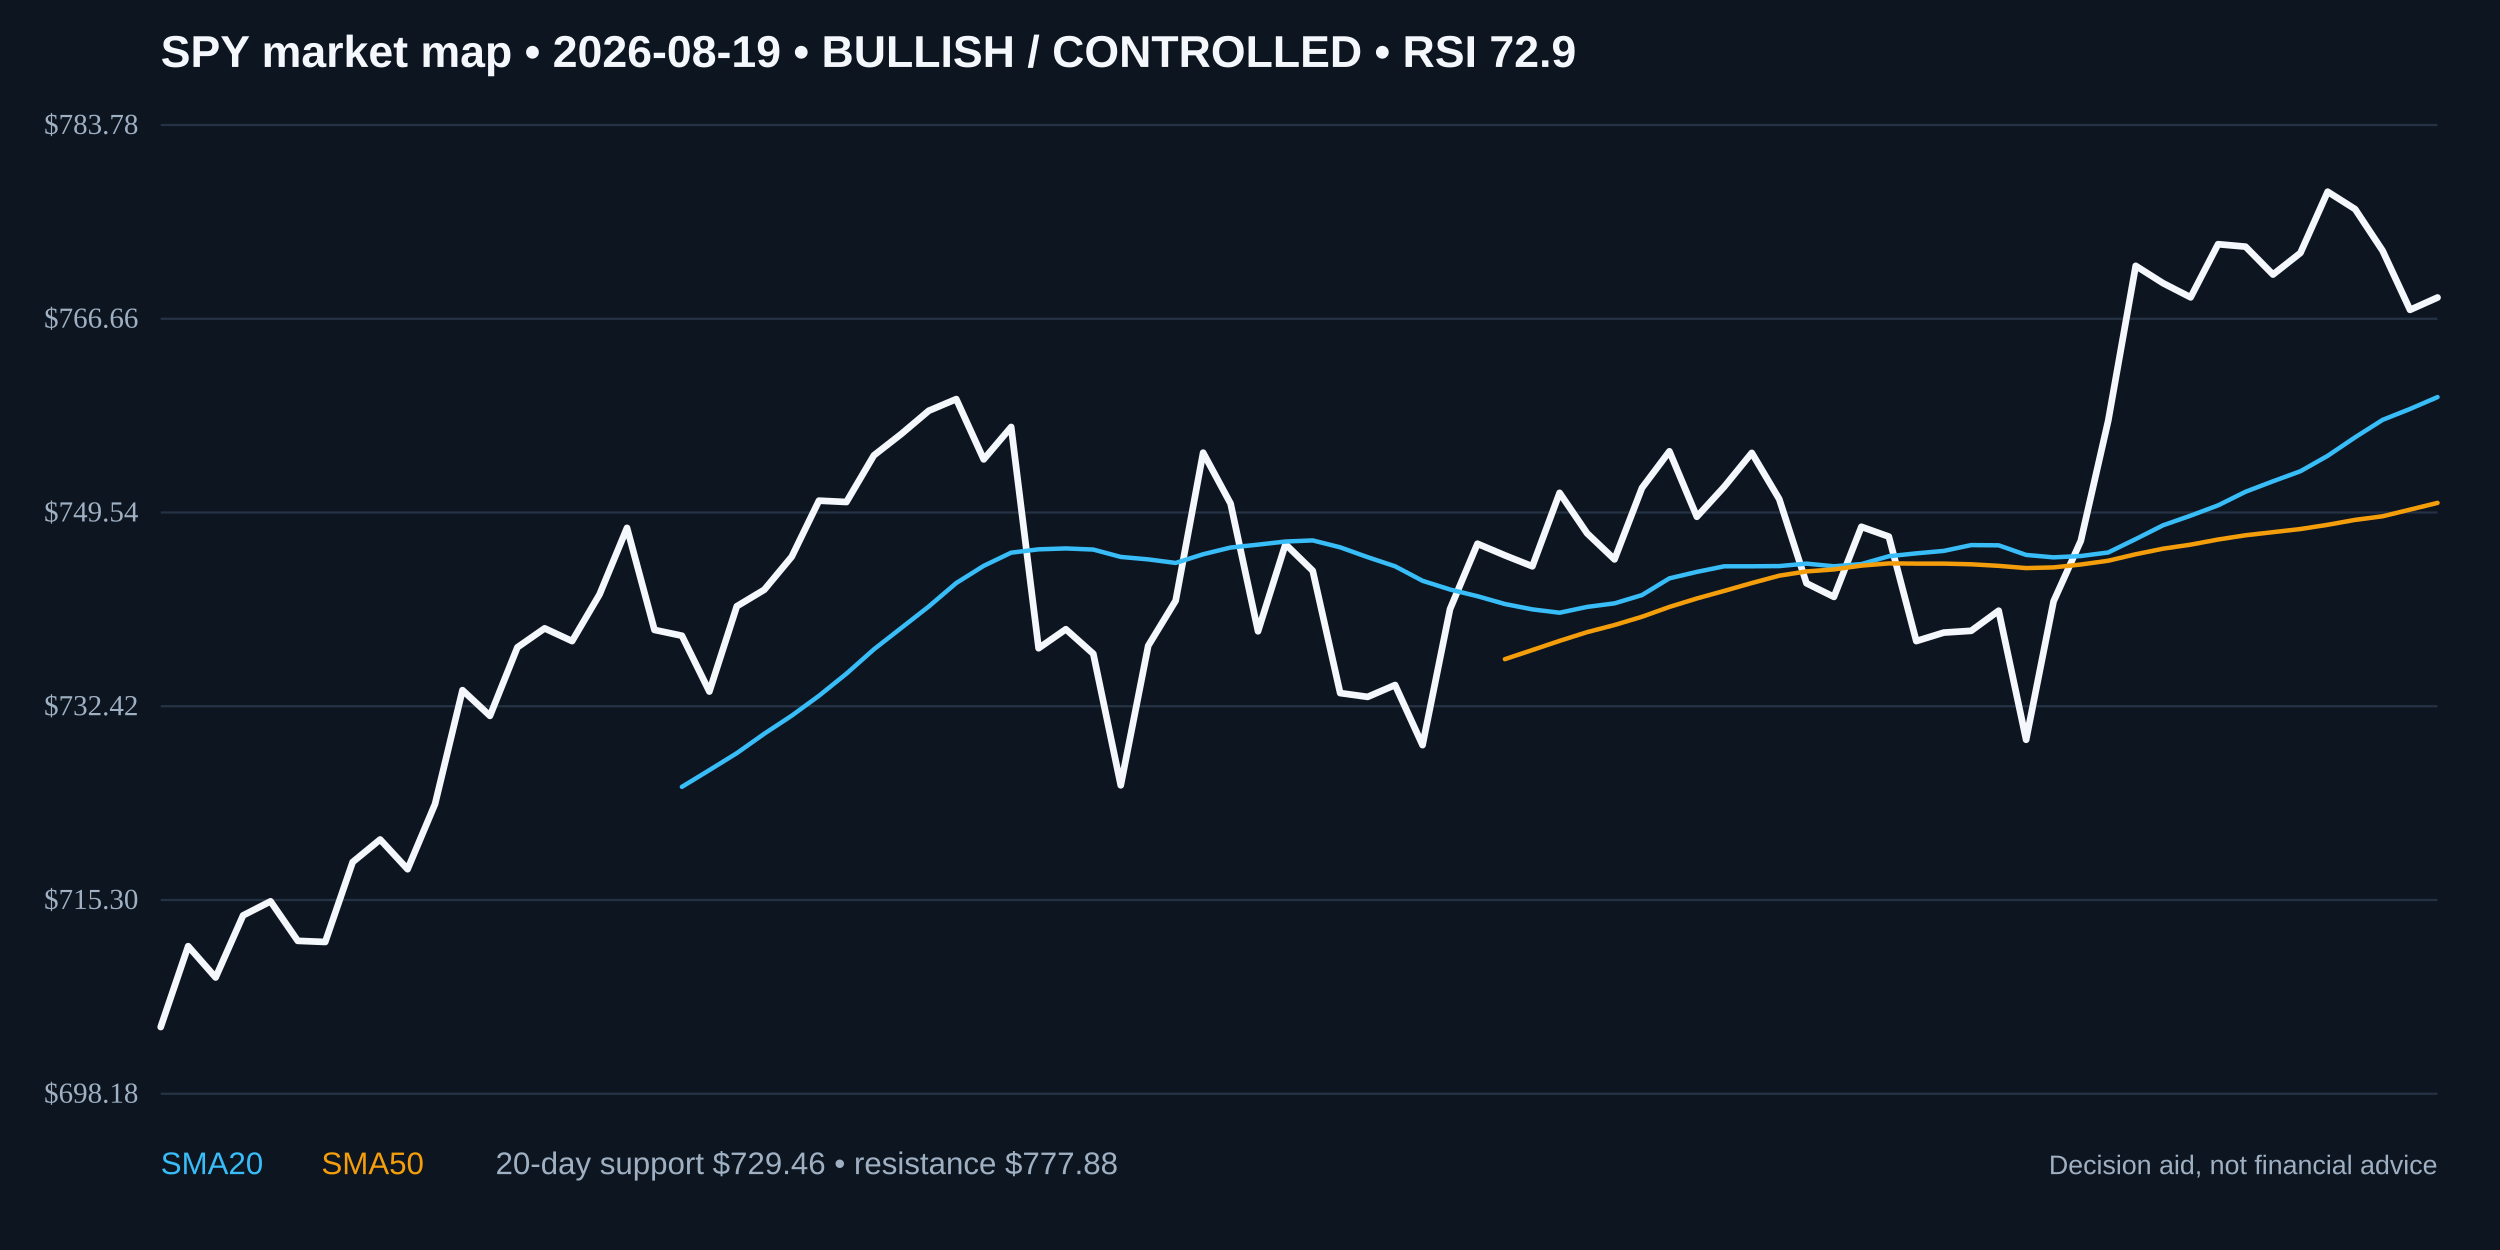
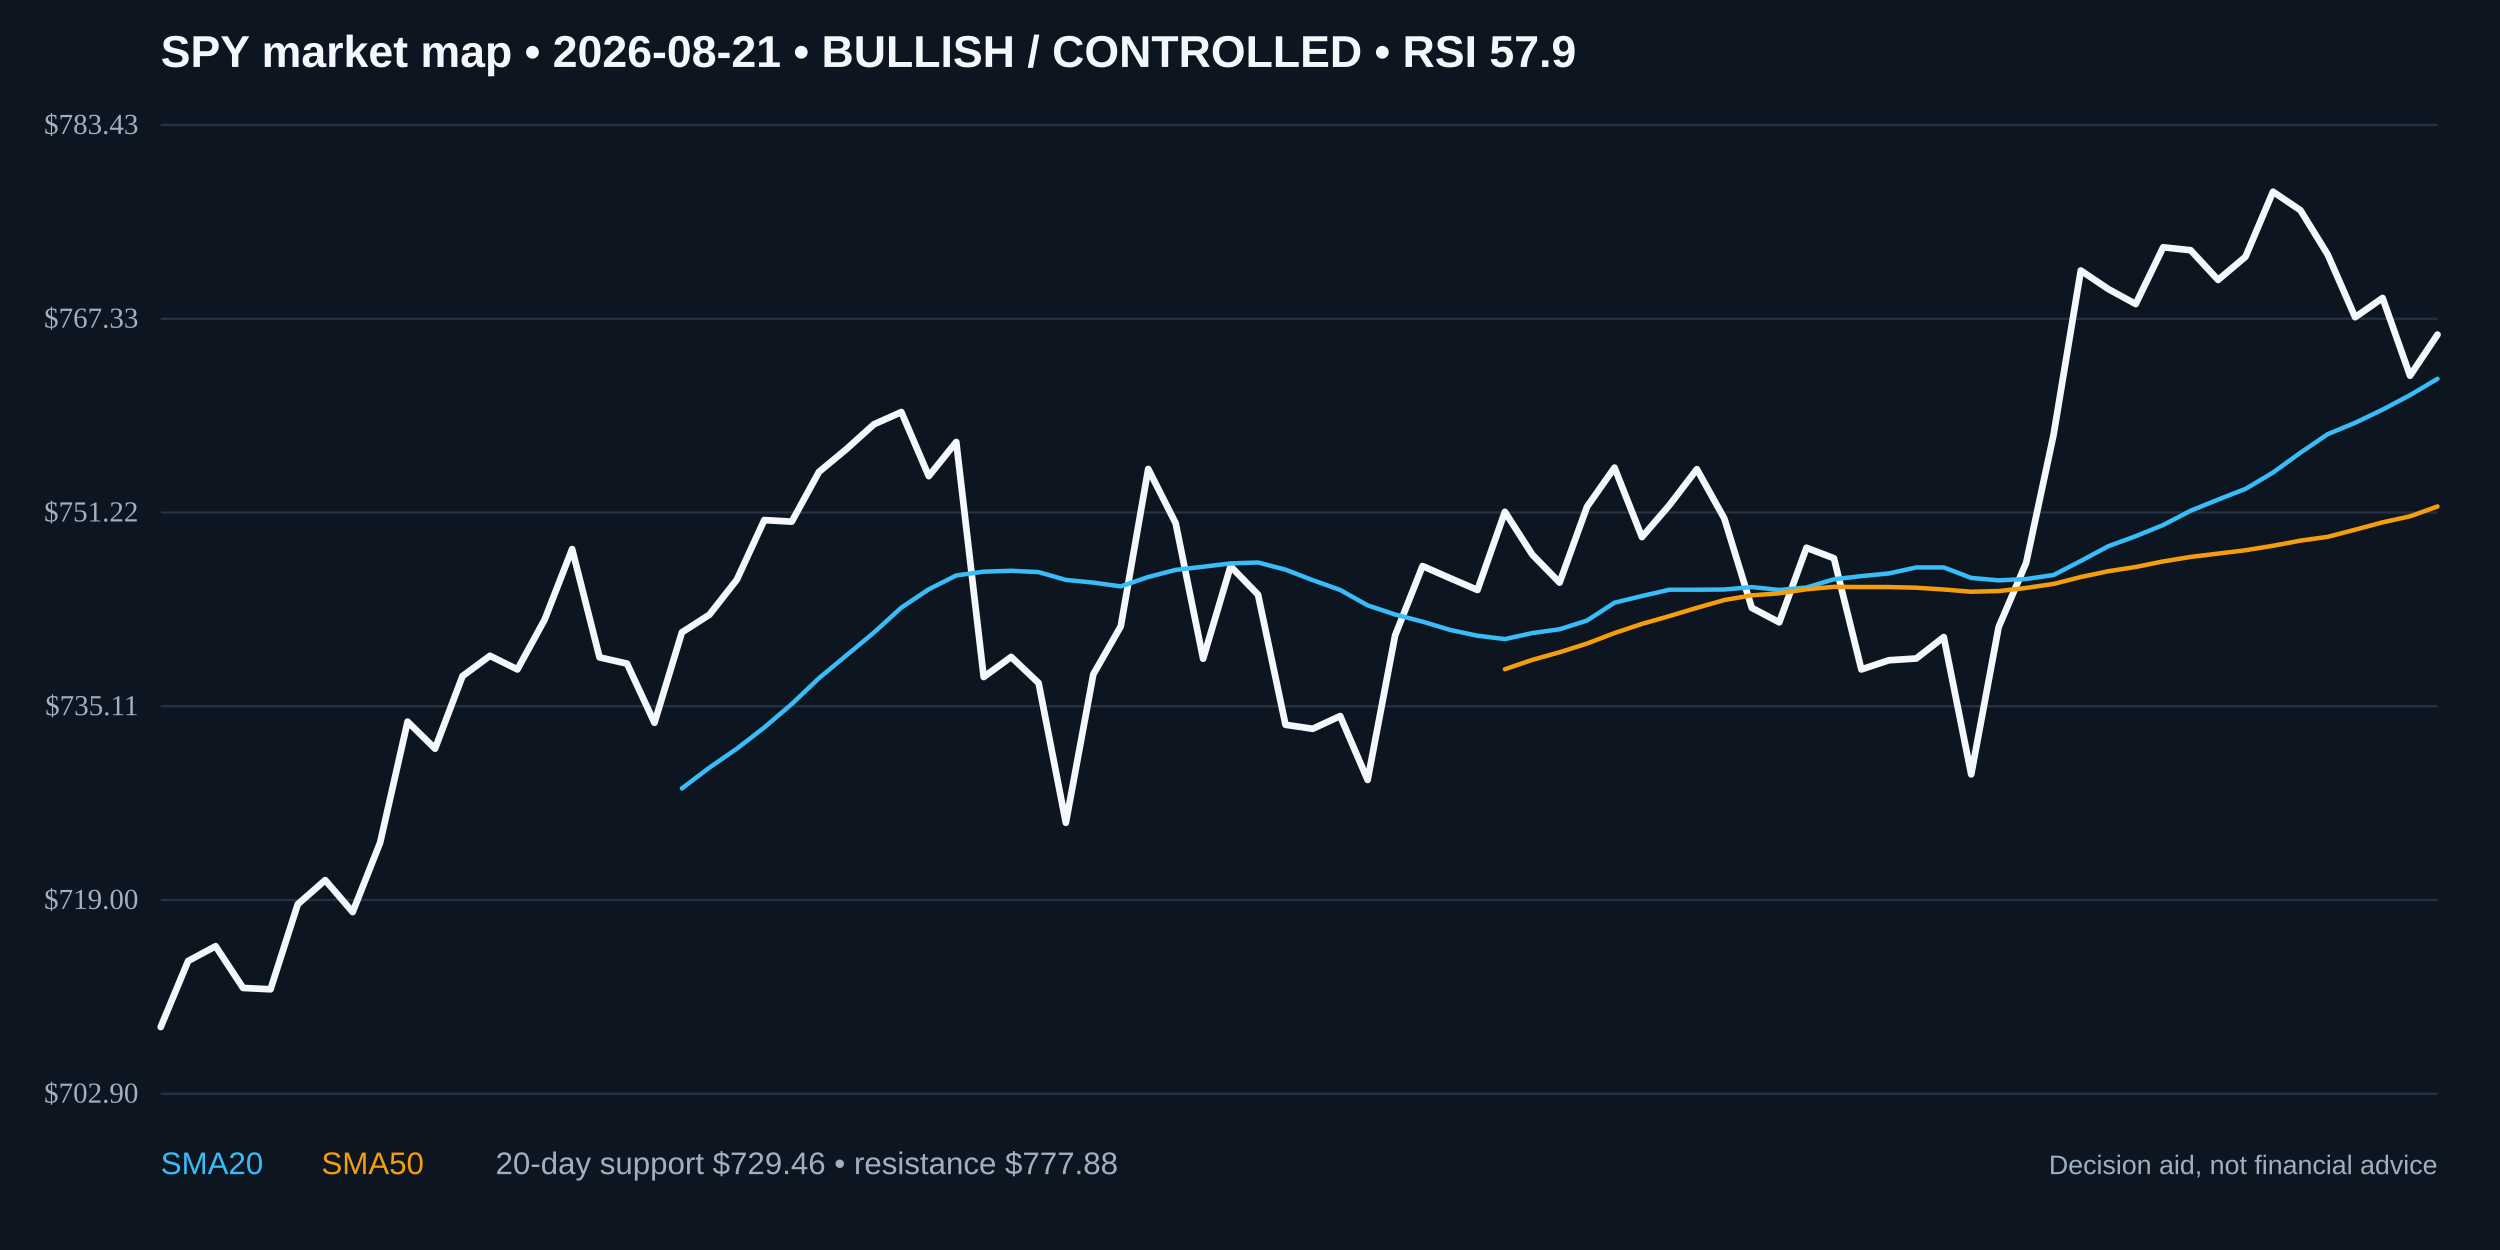
<svg xmlns="http://www.w3.org/2000/svg" width="1120" height="560" viewBox="0 0 1120 560">
  <rect width="100%" height="100%" fill="#0d1520" />
-   <text x="72" y="30" fill="#f4f7fb" font-family="Arial,sans-serif" font-size="20" font-weight="700">SPY market map • 2026-08-19 • BULLISH / CONTROLLED • RSI 72.9</text>
+   <text x="72" y="30" fill="#f4f7fb" font-family="Arial,sans-serif" font-size="20" font-weight="700">SPY market map • 2026-08-21 • BULLISH / CONTROLLED • RSI 57.9</text>
  <line x1="72" y1="490.0" x2="1092" y2="490.0" stroke="#243244" stroke-width="1" />
-   <text x="62" y="494.0" text-anchor="end" fill="#9fb0c3" font-size="13">$698.18</text>
+   <text x="62" y="494.0" text-anchor="end" fill="#9fb0c3" font-size="13">$702.90</text>
  <line x1="72" y1="403.2" x2="1092" y2="403.2" stroke="#243244" stroke-width="1" />
-   <text x="62" y="407.2" text-anchor="end" fill="#9fb0c3" font-size="13">$715.30</text>
+   <text x="62" y="407.2" text-anchor="end" fill="#9fb0c3" font-size="13">$719.00</text>
  <line x1="72" y1="316.4" x2="1092" y2="316.4" stroke="#243244" stroke-width="1" />
-   <text x="62" y="320.4" text-anchor="end" fill="#9fb0c3" font-size="13">$732.42</text>
+   <text x="62" y="320.4" text-anchor="end" fill="#9fb0c3" font-size="13">$735.11</text>
  <line x1="72" y1="229.6" x2="1092" y2="229.6" stroke="#243244" stroke-width="1" />
-   <text x="62" y="233.6" text-anchor="end" fill="#9fb0c3" font-size="13">$749.54</text>
+   <text x="62" y="233.6" text-anchor="end" fill="#9fb0c3" font-size="13">$751.22</text>
  <line x1="72" y1="142.8" x2="1092" y2="142.8" stroke="#243244" stroke-width="1" />
-   <text x="62" y="146.8" text-anchor="end" fill="#9fb0c3" font-size="13">$766.66</text>
+   <text x="62" y="146.8" text-anchor="end" fill="#9fb0c3" font-size="13">$767.33</text>
  <line x1="72" y1="56.0" x2="1092" y2="56.0" stroke="#243244" stroke-width="1" />
-   <text x="62" y="60.0" text-anchor="end" fill="#9fb0c3" font-size="13">$783.78</text>
-   <polyline points="72.0,460.1 84.3,423.9 96.6,437.9 108.9,410.1 121.2,403.8 133.4,421.5 145.7,422.0 158.0,386.2 170.3,376.1 182.6,389.4 194.9,360.2 207.2,309.2 219.5,320.7 231.8,290.0 244.0,281.5 256.3,287.2 268.6,266.3 280.9,236.5 293.2,282.2 305.5,284.8 317.8,309.8 330.1,271.6 342.4,264.2 354.7,249.4 366.9,224.3 379.2,224.9 391.5,204.0 403.8,194.4 416.1,184.0 428.4,178.8 440.7,205.8 453.0,191.3 465.3,290.4 477.5,281.9 489.8,292.9 502.1,351.8 514.4,289.3 526.7,269.1 539.0,202.8 551.3,225.6 563.6,282.8 575.9,243.8 588.1,255.7 600.4,310.5 612.7,312.2 625.0,306.9 637.3,333.8 649.6,272.9 661.9,243.6 674.2,248.8 686.5,253.7 698.7,220.8 711.0,238.9 723.3,250.6 735.6,218.6 747.9,202.2 760.2,231.5 772.5,218.0 784.8,202.9 797.1,223.6 809.3,261.3 821.6,267.4 833.9,236.0 846.2,240.4 858.5,287.2 870.8,283.4 883.1,282.6 895.4,273.6 907.7,331.4 920.0,269.4 932.2,242.3 944.5,188.4 956.8,119.1 969.1,126.9 981.4,133.2 993.7,109.4 1006.0,110.5 1018.3,123.0 1030.6,113.3 1042.8,85.9 1055.1,93.7 1067.4,112.3 1079.7,138.8 1092.0,133.3" fill="none" stroke="#f4f7fb" stroke-width="3" stroke-linejoin="round" stroke-linecap="round" />
-   <polyline points="305.5,352.5 317.8,345.0 330.1,337.4 342.4,328.7 354.7,320.6 366.9,311.7 379.2,301.8 391.5,290.9 403.8,281.3 416.1,271.7 428.4,261.2 440.7,253.5 453.0,247.6 465.3,246.1 477.5,245.7 489.8,246.2 502.1,249.5 514.4,250.6 526.7,252.2 539.0,248.3 551.3,245.3 563.6,244.0 575.9,242.6 588.1,242.1 600.4,245.2 612.7,249.6 625.0,253.7 637.3,260.2 649.6,264.1 661.9,267.1 674.2,270.6 686.5,273.0 698.7,274.5 711.0,271.9 723.3,270.3 735.6,266.6 747.9,259.1 760.2,256.2 772.5,253.7 784.8,253.7 797.1,253.6 809.3,252.5 821.6,253.7 833.9,252.7 846.2,249.2 858.5,247.9 870.8,246.8 883.1,244.2 895.4,244.3 907.7,248.6 920.0,249.7 932.2,249.1 944.5,247.5 956.8,241.5 969.1,235.3 981.4,231.0 993.7,226.4 1006.0,220.3 1018.3,215.6 1030.6,211.1 1042.8,204.2 1055.1,195.9 1067.4,188.1 1079.7,183.2 1092.0,177.9" fill="none" stroke="#38bdf8" stroke-width="2" stroke-linejoin="round" stroke-linecap="round" />
-   <polyline points="674.2,295.3 686.5,291.2 698.7,287.1 711.0,283.2 723.3,280.0 735.6,276.3 747.9,271.9 760.2,268.1 772.5,264.7 784.8,261.2 797.1,257.9 809.3,256.0 821.6,255.1 833.9,253.4 846.2,252.4 858.5,252.5 870.8,252.5 883.1,252.8 895.4,253.5 907.7,254.5 920.0,254.2 932.2,252.9 944.5,251.2 956.8,248.3 969.1,245.8 981.4,244.0 993.7,241.7 1006.0,239.8 1018.3,238.4 1030.6,237.0 1042.8,235.1 1055.1,232.9 1067.4,231.3 1079.7,228.3 1092.0,225.3" fill="none" stroke="#f59e0b" stroke-width="2" stroke-linejoin="round" stroke-linecap="round" />
+   <text x="62" y="60.0" text-anchor="end" fill="#9fb0c3" font-size="13">$783.43</text>
+   <polyline points="72.0,460.1 84.3,430.5 96.6,423.9 108.9,442.6 121.2,443.2 133.4,405.1 145.7,394.3 158.0,408.6 170.3,377.5 182.6,323.3 194.9,335.4 207.2,302.9 219.5,293.8 231.8,299.9 244.0,277.6 256.3,246.0 268.6,294.5 280.9,297.3 293.2,323.8 305.5,283.3 317.8,275.4 330.1,259.7 342.4,233.0 354.7,233.7 366.9,211.4 379.2,201.2 391.5,190.1 403.8,184.6 416.1,213.3 428.4,198.0 440.7,303.3 453.0,294.3 465.3,306.0 477.5,368.6 489.8,302.1 502.1,280.6 514.4,210.1 526.7,234.4 539.0,295.1 551.3,253.7 563.6,266.4 575.9,324.7 588.1,326.5 600.4,320.8 612.7,349.4 625.0,284.7 637.3,253.6 649.6,259.0 661.9,264.3 674.2,229.3 686.5,248.5 698.7,261.0 711.0,227.0 723.3,209.5 735.6,240.6 747.9,226.3 760.2,210.2 772.5,232.3 784.8,272.3 797.1,278.8 809.3,245.4 821.6,250.1 833.9,299.9 846.2,295.8 858.5,295.0 870.8,285.4 883.1,346.9 895.4,280.9 907.7,252.2 920.0,194.8 932.2,121.2 944.5,129.5 956.8,136.2 969.1,110.8 981.4,112.1 993.7,125.4 1006.0,115.0 1018.3,85.9 1030.6,94.2 1042.8,114.0 1055.1,142.1 1067.4,133.5 1079.7,168.3 1092.0,149.9" fill="none" stroke="#f4f7fb" stroke-width="3" stroke-linejoin="round" stroke-linecap="round" />
+   <polyline points="305.5,353.2 317.8,343.9 330.1,335.4 342.4,325.9 354.7,315.4 366.9,303.8 379.2,293.6 391.5,283.4 403.8,272.2 416.1,264.0 428.4,257.8 440.7,256.1 453.0,255.7 465.3,256.3 477.5,259.8 489.8,261.0 502.1,262.7 514.4,258.5 526.7,255.3 539.0,253.9 551.3,252.4 563.6,252.0 575.9,255.2 588.1,259.9 600.4,264.3 612.7,271.2 625.0,275.3 637.3,278.5 649.6,282.2 661.9,284.8 674.2,286.3 686.5,283.6 698.7,281.9 711.0,278.0 723.3,270.0 735.6,267.0 747.9,264.2 760.2,264.2 772.5,264.1 784.8,263.0 797.1,264.3 809.3,263.2 821.6,259.5 833.9,258.1 846.2,256.9 858.5,254.2 870.8,254.2 883.1,258.9 895.4,260.0 907.7,259.4 920.0,257.6 932.2,251.3 944.5,244.7 956.8,240.2 969.1,235.2 981.4,228.8 993.7,223.8 1006.0,219.0 1018.3,211.7 1030.6,202.8 1042.8,194.5 1055.1,189.4 1067.4,183.5 1079.7,177.0 1092.0,169.7" fill="none" stroke="#38bdf8" stroke-width="2" stroke-linejoin="round" stroke-linecap="round" />
+   <polyline points="674.2,299.8 686.5,295.6 698.7,292.2 711.0,288.3 723.3,283.6 735.6,279.5 747.9,276.0 760.2,272.3 772.5,268.8 784.8,266.7 797.1,265.8 809.3,264.0 821.6,262.9 833.9,263.0 846.2,263.0 858.5,263.3 870.8,264.1 883.1,265.1 895.4,264.8 907.7,263.4 920.0,261.6 932.2,258.5 944.5,255.9 956.8,254.0 969.1,251.5 981.4,249.5 993.7,248.0 1006.0,246.5 1018.3,244.5 1030.6,242.2 1042.8,240.5 1055.1,237.3 1067.4,234.0 1079.7,231.3 1092.0,226.9" fill="none" stroke="#f59e0b" stroke-width="2" stroke-linejoin="round" stroke-linecap="round" />
  <text x="72" y="526" fill="#38bdf8" font-family="Arial,sans-serif" font-size="14">SMA20</text>
  <text x="144" y="526" fill="#f59e0b" font-family="Arial,sans-serif" font-size="14">SMA50</text>
  <text x="222" y="526" fill="#9fb0c3" font-family="Arial,sans-serif" font-size="14">20-day support $729.46 • resistance $777.88</text>
  <text x="1092" y="526" text-anchor="end" fill="#9fb0c3" font-family="Arial,sans-serif" font-size="12">Decision aid, not financial advice</text>
</svg>
